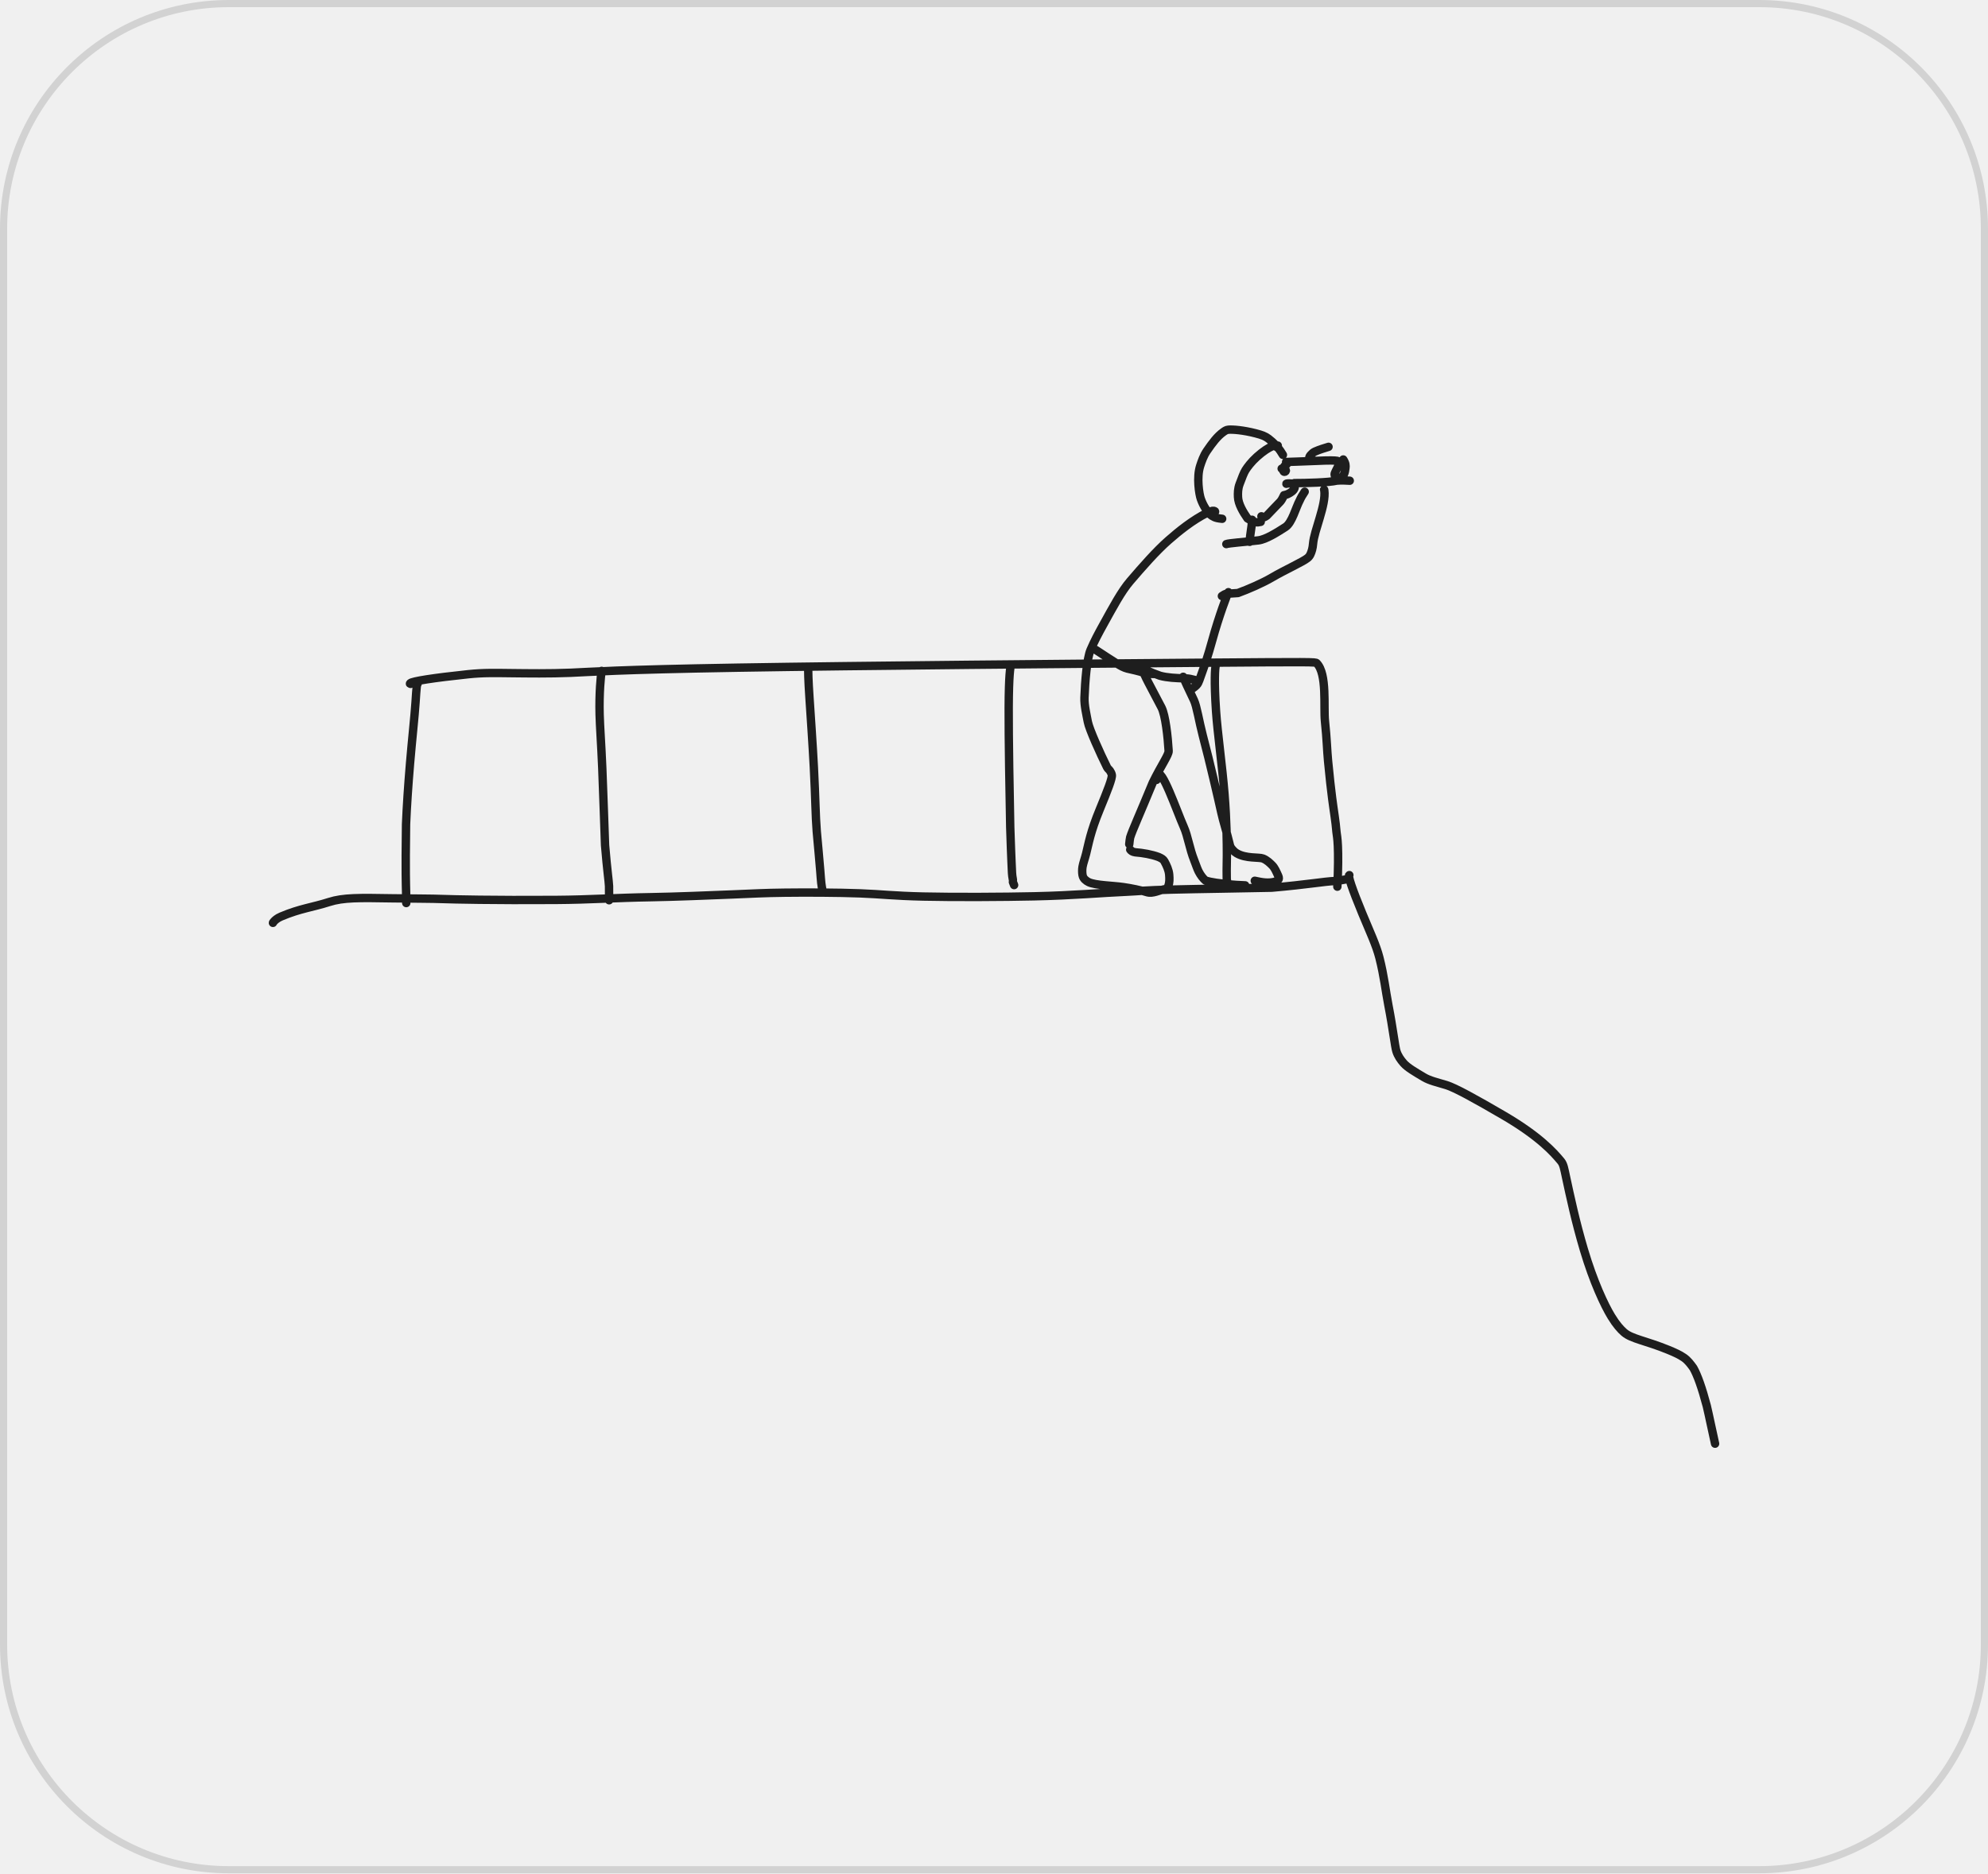
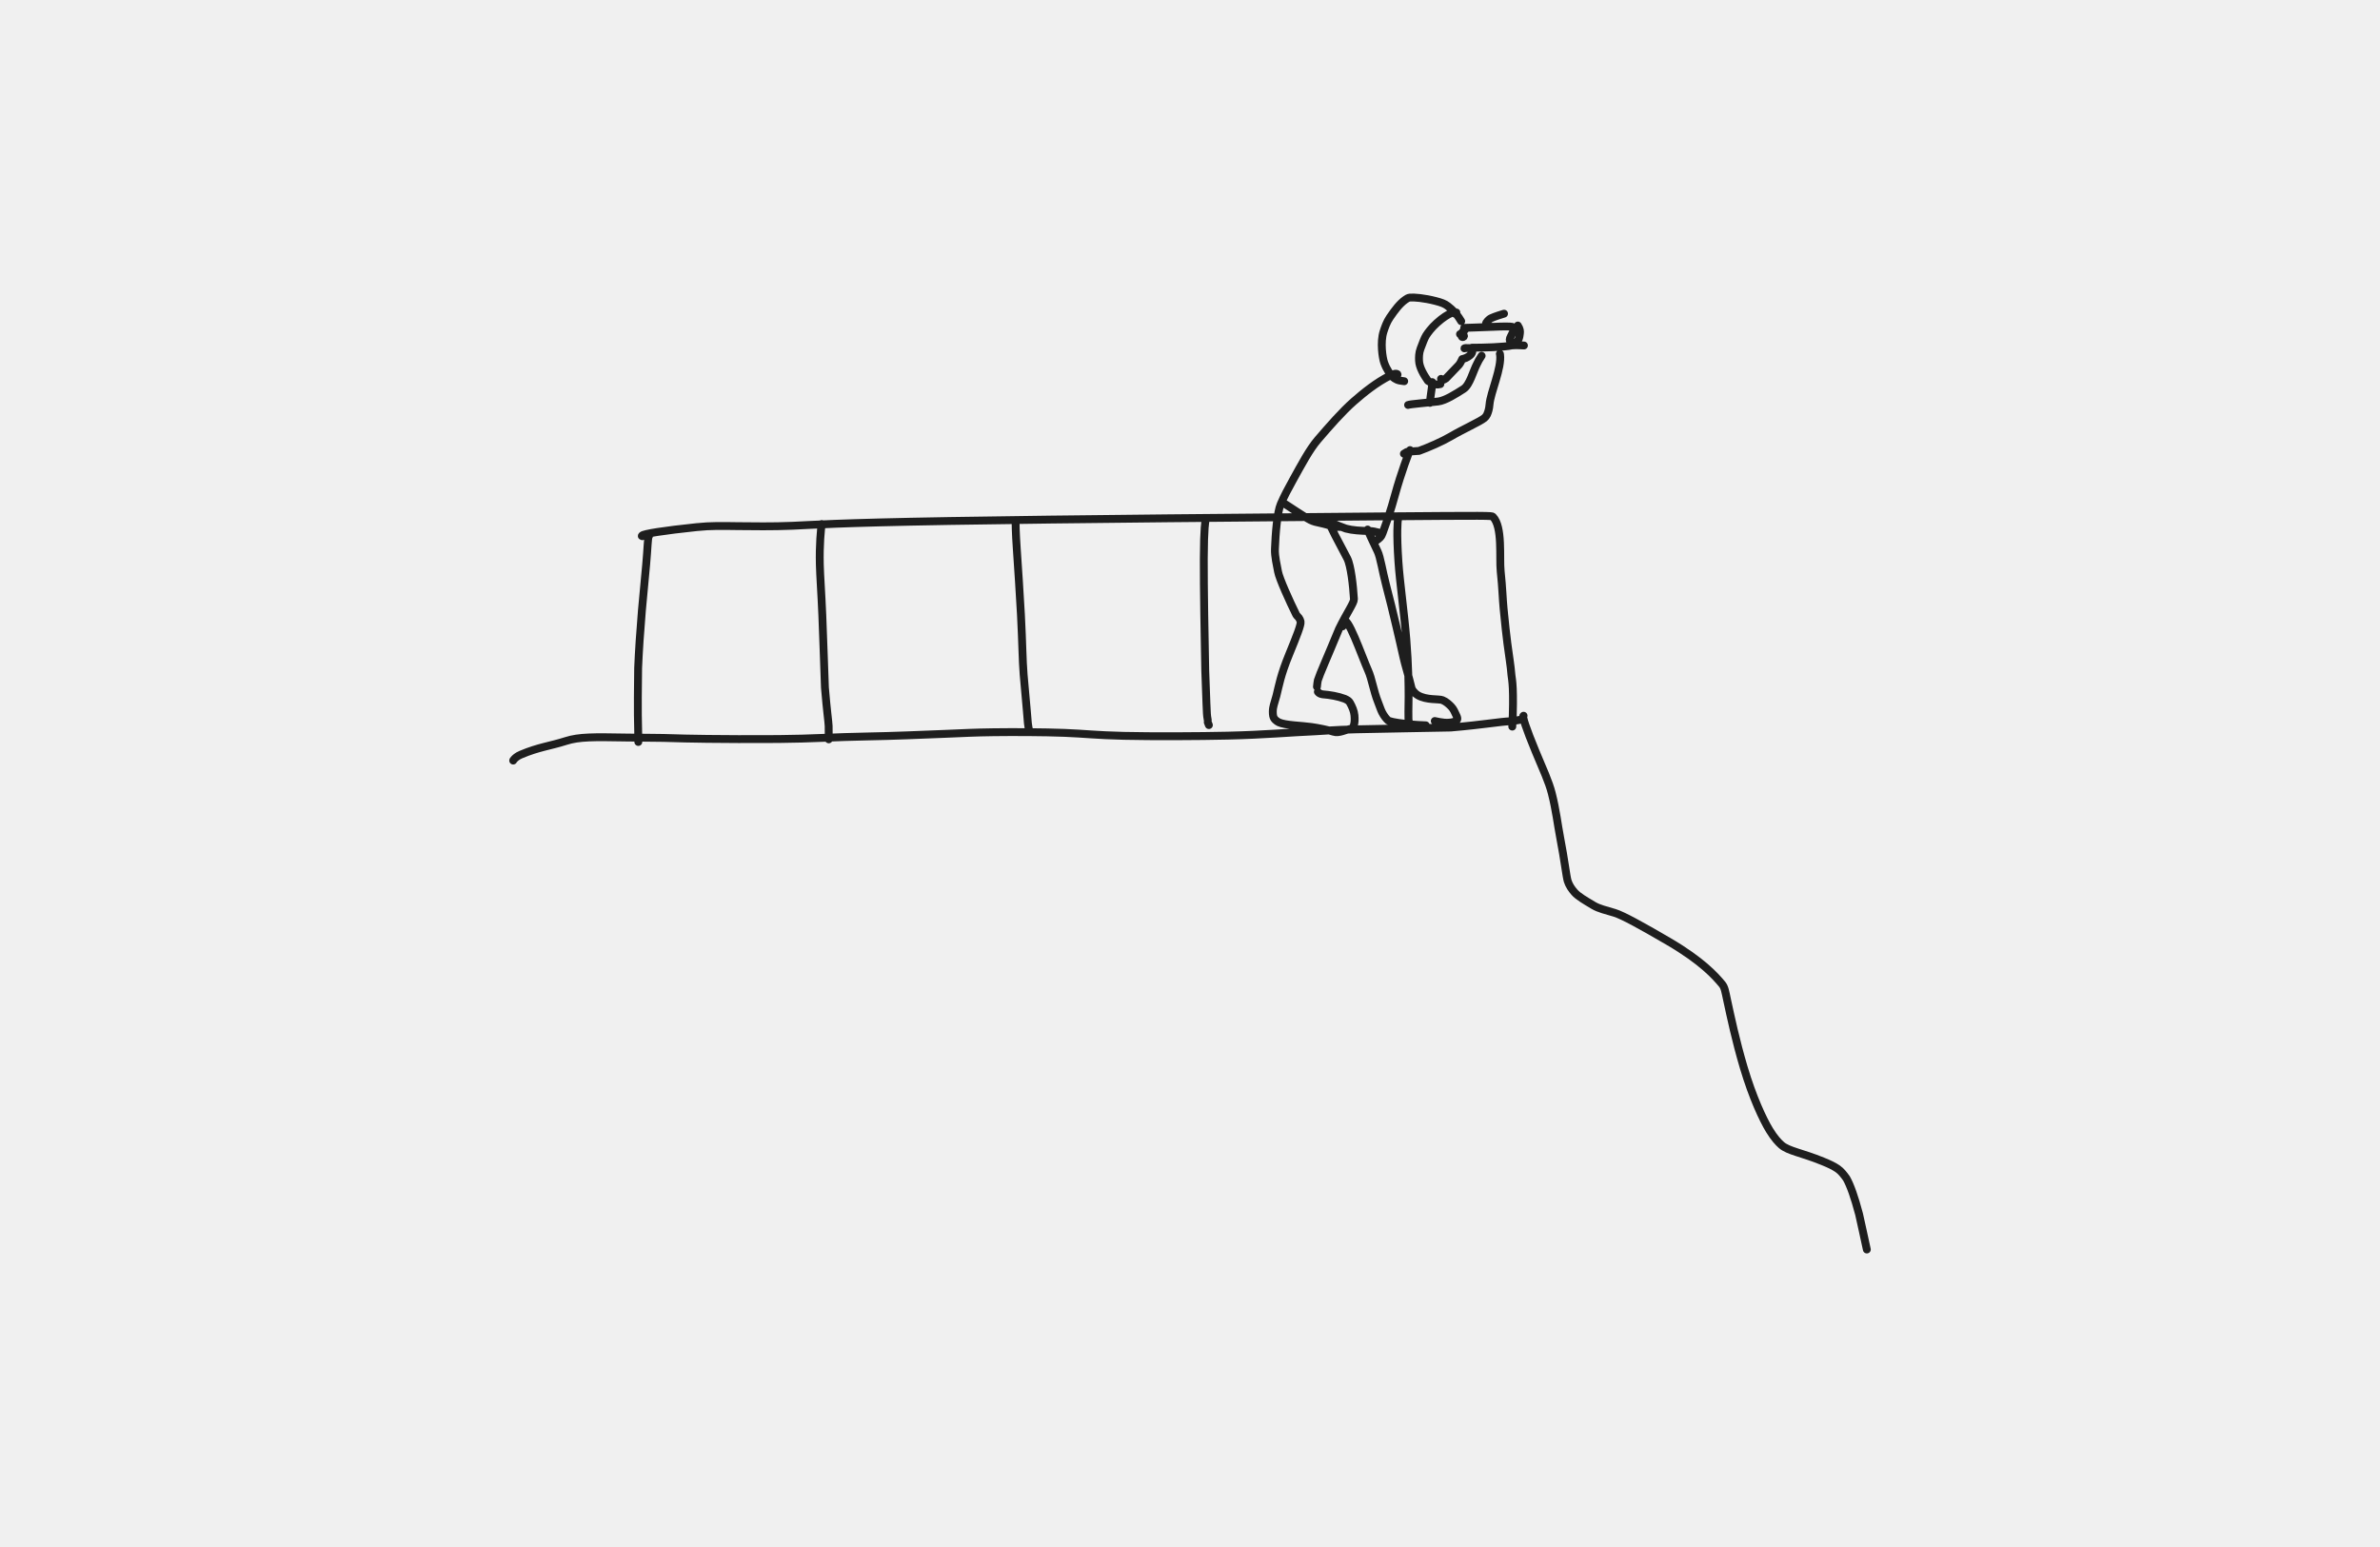
- <svg xmlns="http://www.w3.org/2000/svg" width="278" height="262" viewBox="0 0 278 262" fill="none">
-   <mask id="path-1-inside-1_4645_5756" fill="white">
-     <path d="M0 32C0 14.327 14.327 0 32 0H246C263.673 0 278 14.327 278 32V230C278 247.673 263.673 262 246 262H32C14.327 262 0 247.673 0 230V32Z" />
-   </mask>
-   <path d="M32 0V1H246V0V-1H32V0ZM278 32H277V230H278H279V32H278ZM246 262V261H32V262V263H246V262ZM0 230H1V32H0H-1V230H0ZM32 262V261C14.879 261 1 247.121 1 230H0H-1C-1 248.225 13.775 263 32 263V262ZM278 230H277C277 247.121 263.121 261 246 261V262V263C264.225 263 279 248.225 279 230H278ZM246 0V1C263.121 1 277 14.879 277 32H278H279C279 13.775 264.225 -1 246 -1V0ZM32 0V-1C13.775 -1 -1 13.775 -1 32H0H1C1 14.879 14.879 1 32 1V0Z" fill="#D2D2D2" mask="url(#path-1-inside-1_4645_5756)" />
-   <path d="M38.167 129.072C38.167 129.048 38.167 129.024 38.31 128.869C38.453 128.713 38.739 128.427 39.327 128.178C41.971 127.058 43.696 126.903 46.024 126.156C47.995 125.524 50.236 125.561 54.822 125.638L54.978 125.64C57.538 125.683 60.305 125.67 62.12 125.743C63.185 125.785 69.001 125.924 77.684 125.864C82.653 125.83 85.984 125.562 91.082 125.479C94.404 125.424 99.218 125.228 102.348 125.1C105.477 124.972 106.776 124.888 109.715 124.851C112.655 124.814 117.195 124.826 120.284 124.946C123.374 125.065 124.876 125.292 129.135 125.391C133.394 125.49 140.365 125.454 144.63 125.358C150.245 125.232 153.857 124.875 157.65 124.713C159.216 124.646 160.049 124.515 163.81 124.418C167.57 124.321 174.232 124.237 177.842 124.152C182.857 123.719 185.095 123.283 186.722 123.216C187.121 123.187 187.515 123.127 188.606 122.921M169.918 71.568C169.924 71.542 169.931 71.517 169.831 71.471C169.732 71.426 169.528 71.362 168.805 71.723C166.773 72.739 164.876 74.27 163.39 75.574C161.686 77.07 159.773 79.257 158.051 81.264C156.796 82.728 155.633 84.931 154.333 87.275C153.534 88.715 153.042 89.655 152.511 90.874C151.986 92.077 151.736 95.295 151.652 97.575C151.612 98.662 151.953 100.033 152.12 100.951C152.302 101.949 153.837 105.358 154.814 107.32C154.908 107.507 155.099 107.627 155.216 107.802C155.333 107.978 155.429 108.164 155.475 108.375C155.57 108.809 154.881 110.549 153.784 113.217C152.47 116.411 152.252 117.924 151.877 119.411C151.696 120.131 151.475 120.681 151.378 121.242C151.32 121.582 151.32 122.047 151.377 122.371C151.435 122.696 151.569 122.869 151.725 123.019C151.88 123.169 152.053 123.291 152.251 123.382C153.222 123.832 155.609 123.857 157.086 124.07C158.181 124.228 159.493 124.49 160.37 124.776C161.211 125.05 162.137 124.466 163.033 124.331C163.231 124.301 163.314 124.077 163.389 123.877L163.391 123.873C163.548 123.452 163.55 122.92 163.499 122.329C163.443 121.683 163.144 121.029 162.826 120.454C162.677 120.186 162.436 120.045 162.036 119.866C161.054 119.495 159.807 119.284 158.751 119.203C158.341 119.136 158.188 119.014 158.049 118.83M160.726 94.208C160.687 94.195 160.386 94.067 159.975 93.988C159.708 93.937 161.114 96.423 162.42 98.946C162.975 100.02 163.308 103.07 163.422 105.029C163.453 105.564 162.381 107.034 161.19 109.481C159.418 113.781 158.343 116.144 158.044 117.11C157.992 117.37 157.953 117.639 157.914 118.072M165.458 94.655C165.529 94.912 166.26 96.484 166.953 97.919C167.355 98.753 167.685 100.915 168.184 102.824C168.662 104.654 169.301 107.195 169.775 109.251C170.14 110.837 170.545 112.52 170.803 113.725C171.019 114.733 171.578 116.472 171.989 118.213C172.064 118.531 172.262 118.729 172.418 118.905C172.574 119.082 172.728 119.216 172.944 119.343C174.246 120.107 176.07 119.853 176.615 120.072C177.175 120.298 177.584 120.701 177.919 121.04C178.248 121.372 178.463 121.879 178.696 122.386C178.804 122.622 178.877 122.823 178.798 122.986C178.719 123.15 178.482 123.272 178.143 123.35C177.803 123.429 177.368 123.461 176.904 123.426C176.44 123.392 175.96 123.289 175.465 123.183M161.734 109.075C161.734 109.049 161.734 108.747 161.843 108.441C162.357 106.997 164.62 113.603 165.543 115.662C166.112 116.929 166.335 118.68 167.017 120.372C167.268 120.997 167.403 121.465 167.622 121.894C167.907 122.453 168.269 122.89 168.568 123.146C169.367 123.409 170.564 123.552 172.084 123.701C172.55 123.746 173.126 123.785 174.127 123.825M171.78 82.82C171.645 83.057 170.476 86.079 169.503 89.624C168.893 91.845 168.479 93 167.915 94.572L167.887 94.649C167.753 95.034 167.664 95.297 167.547 95.523C167.43 95.748 167.29 95.927 166.718 96.326M159.31 93.081C159.31 93.087 159.31 93.094 159.393 93.187C159.639 93.462 160.704 93.978 162.227 94.515C163.214 94.783 164.428 94.849 165.81 94.878C166.341 94.907 166.527 94.965 167.164 95.121M185.161 68.478C185.168 68.465 185.174 68.453 185.19 68.571C185.466 70.604 183.766 74.197 183.62 76.031C183.568 76.675 183.43 77.143 183.239 77.55C183.145 77.752 183.005 77.919 182.839 78.053C182.173 78.594 179.629 79.737 177.88 80.767C176.552 81.55 174.528 82.425 173.109 82.942C172.517 83.001 171.963 83.001 171.528 83.033C171.316 83.078 171.124 83.181 170.868 83.364M171.489 76.096C171.758 75.967 174.184 75.786 175.962 75.579C177.035 75.454 178.616 74.441 179.738 73.722L179.755 73.711C180.687 73.114 181.193 71.008 181.763 69.961C181.851 69.776 181.934 69.596 182.035 69.423C182.135 69.251 182.25 69.09 182.446 68.77M185.782 62.493C185.43 62.602 184.415 62.906 183.876 63.161C183.629 63.278 183.471 63.435 183.328 63.588C183.185 63.741 183.07 63.901 183.09 64.048C183.111 64.195 183.271 64.323 183.491 64.389C183.711 64.455 183.986 64.455 184.27 64.455M179.848 64.611C180.104 64.592 182.095 64.553 184.114 64.456C185.849 64.373 186.704 64.391 187.009 64.455C187.718 64.604 186.616 65.956 186.629 66.347C186.635 66.542 186.744 66.719 186.902 66.808C187.06 66.898 187.29 66.891 187.489 66.801C187.688 66.711 187.848 66.538 187.956 66.295C188.064 66.052 188.115 65.744 188.148 65.432C188.18 65.119 188.193 64.811 187.838 64.261M180.991 67.565C182.509 67.571 185.906 67.482 186.944 67.222C187.277 67.183 187.706 67.189 188.026 67.199C188.346 67.208 188.544 67.221 188.749 67.234M178.258 62.123C178.066 61.918 177.775 61.652 177.372 61.342C176.96 61.025 176.482 60.835 175.592 60.606C173.848 60.157 172.365 60.044 171.768 60.099C171.494 60.124 171.293 60.262 171.082 60.411C170.221 61.02 169.535 61.95 168.777 63.052C168.301 63.743 168.032 64.543 167.832 65.157C167.309 66.76 167.688 69.117 167.925 69.788C168.297 70.837 168.857 71.573 169.179 71.915C169.36 72.078 169.578 72.219 169.812 72.324C170.045 72.429 170.288 72.493 170.907 72.559M177.947 62.395C177.406 62.621 176.658 63.086 175.763 63.891C174.962 64.612 174.432 65.341 174.174 65.748C173.935 66.124 173.676 66.821 173.347 67.695C173.098 68.355 173.099 68.961 173.121 69.51C173.161 70.494 173.827 71.607 174.447 72.501C174.84 72.751 175.243 72.928 175.624 73.038C175.818 73.071 176.017 73.058 176.299 72.987M179.887 67.662C179.887 67.624 180.13 67.591 180.588 67.626C180.808 67.643 180.982 67.783 181.043 67.945C181.103 68.107 181.039 68.318 180.907 68.498C180.775 68.677 180.576 68.819 180.388 68.936C180.199 69.054 180.026 69.144 179.674 69.236M179.944 64.922C179.932 64.922 179.919 64.922 179.832 64.989C179.746 65.056 179.586 65.191 179.503 65.392C179.48 65.449 179.463 65.511 179.453 65.573M179.453 65.573C179.428 65.729 179.447 65.882 179.514 65.95C179.606 66.043 179.792 65.96 179.817 65.843C179.838 65.748 179.747 65.632 179.453 65.573ZM179.453 65.573C179.388 65.56 179.313 65.55 179.227 65.544M178.684 62.318C178.653 62.38 178.622 62.442 178.59 62.481M178.59 62.481C178.562 62.515 178.533 62.532 178.501 62.518C178.433 62.488 178.356 62.308 178.384 62.286C178.442 62.329 178.512 62.396 178.59 62.481ZM178.59 62.481C178.729 62.633 178.892 62.841 179.048 63.063C179.168 63.242 179.283 63.428 179.402 63.62M176.396 72.209C176.396 72.306 176.396 72.402 176.52 72.403C176.645 72.405 176.895 72.308 177.145 72.127C178.1 71.156 178.676 70.507 178.973 70.223C179.122 70.067 179.269 69.888 179.557 69.255M175.096 72.695C175.096 72.708 175.083 72.933 175.019 73.555C174.968 73.959 174.878 74.543 174.826 74.949C174.773 75.355 174.76 75.567 174.747 75.785M152.929 90.729C153.218 90.844 154.147 91.529 156.079 92.739C156.728 93.145 157.142 93.378 157.644 93.507C158.331 93.684 159.215 93.823 160.108 94.158C160.322 94.208 160.521 94.227 160.725 94.24C160.93 94.253 161.135 94.26 161.346 94.266M188.691 122.394C188.44 122.394 189.073 124.302 190.494 127.739C191.593 130.399 192.443 132.168 192.895 133.939C193.541 136.472 193.774 138.639 194.149 140.573C194.798 143.913 195.062 146.367 195.273 147.028C195.48 147.675 195.849 148.202 196.28 148.698C196.815 149.314 197.912 149.941 199.088 150.645C199.932 151.15 200.996 151.378 202.251 151.759C203.469 152.129 206.292 153.685 210.269 156.007C215.306 158.949 217.288 161.206 218.276 162.396C218.654 162.852 218.736 163.442 219.001 164.669C219.56 167.253 220.307 170.796 221.485 174.762C222.83 179.291 224.366 182.548 225.321 184.116C226.041 185.297 226.648 185.951 227.117 186.357C228.157 187.26 230.121 187.495 233.29 188.788C234.268 189.187 234.891 189.483 235.462 189.872C236.026 190.257 236.425 190.807 236.778 191.295L236.802 191.328C237.384 192.36 238 194.101 238.676 196.643C239.025 198.11 239.386 199.934 239.834 201.915M57.406 95.649C57.343 95.641 57.281 95.633 57.366 95.551C57.654 95.272 60.598 94.81 65.466 94.298C67.66 94.067 69.313 94.124 71.599 94.147C73.884 94.171 76.757 94.218 79.799 94.093C82.841 93.968 85.965 93.669 103.131 93.381C120.298 93.094 151.412 92.826 167.562 92.696C183.712 92.566 183.955 92.582 184.124 92.751C185.611 94.246 185.067 98.843 185.284 100.893C185.555 103.457 185.568 104.915 185.716 106.431C185.961 108.952 186.099 110.182 186.283 111.62C186.53 113.558 186.765 114.79 186.893 116.379C186.94 116.794 187.035 117.18 187.087 118.342C187.139 119.504 187.147 121.431 187.013 124.012M58.405 95.625C58.295 95.625 58.254 95.979 58.109 98.226C57.987 100.122 57.611 103.541 57.343 106.727C57.075 109.913 56.886 112.76 56.781 115.281C56.684 122.428 56.771 123.665 56.787 124.731C56.795 125.262 56.803 125.773 56.811 126.3M84.132 93.829C84.014 94.507 83.775 96.948 83.85 99.907C83.894 101.657 84.073 103.906 84.221 107.416C84.368 110.927 84.51 115.63 84.61 118.203C84.916 121.87 85.131 123.143 85.166 123.934C85.178 124.441 85.178 125.165 85.178 125.911M113.031 93.377C113.007 93.833 113.023 95.003 113.196 97.575C113.353 99.902 113.652 104.307 113.809 107.307C114.043 111.768 114.03 114.002 114.215 116.294C114.353 117.862 114.581 120.253 114.702 121.768C114.823 123.283 114.831 123.849 115.101 124.838M141.359 93.043C141.281 93.374 141.074 94.294 141.054 98.984C141.036 103.234 141.183 111.28 141.271 115.701C141.429 120.672 141.502 121.522 141.518 122.081C141.533 122.357 141.565 122.616 141.645 123.05M169.997 93.162C169.918 93.374 169.759 95.151 170.049 99.457C170.253 102.473 170.921 107.145 171.232 111.039C171.543 114.932 171.566 117.898 171.566 119.586C171.543 121.598 171.519 122.276 171.547 122.918C171.574 123.215 171.629 123.451 171.686 123.694M141.645 123.36L141.812 123.789" stroke="#1E1E1E" stroke-width="1.172" stroke-linecap="round" stroke-linejoin="round" />
+ <svg xmlns="http://www.w3.org/2000/svg" width="200" height="130" viewBox="0 0 200 130" fill="none">
+   <path d="M43.125 63.912C43.125 63.899 43.125 63.886 43.206 63.798C43.286 63.71 43.448 63.548 43.779 63.408C45.271 62.776 46.243 62.689 47.557 62.268C48.669 61.911 49.933 61.932 52.52 61.975L52.607 61.977C54.051 62.001 55.612 61.993 56.636 62.034C57.237 62.059 60.517 62.137 65.415 62.103C68.218 62.084 70.097 61.933 72.972 61.885C74.846 61.855 77.561 61.744 79.327 61.672C81.092 61.6 81.825 61.553 83.483 61.532C85.141 61.511 87.701 61.517 89.444 61.585C91.187 61.652 92.034 61.78 94.436 61.836C96.839 61.892 100.771 61.872 103.176 61.818C106.344 61.746 108.381 61.545 110.521 61.454C111.404 61.416 111.874 61.342 113.995 61.287C116.116 61.232 119.874 61.185 121.91 61.137C124.739 60.893 126.001 60.647 126.919 60.609C127.144 60.593 127.366 60.559 127.982 60.443M117.44 31.477C117.444 31.462 117.448 31.448 117.392 31.422C117.336 31.397 117.22 31.36 116.812 31.564C115.667 32.137 114.597 33.001 113.759 33.736C112.797 34.58 111.718 35.814 110.747 36.946C110.039 37.771 109.383 39.014 108.65 40.337C108.199 41.148 107.921 41.679 107.622 42.366C107.326 43.045 107.185 44.86 107.137 46.146C107.115 46.76 107.307 47.532 107.401 48.05C107.504 48.614 108.37 50.536 108.921 51.643C108.974 51.749 109.081 51.816 109.148 51.915C109.214 52.014 109.268 52.119 109.294 52.238C109.347 52.483 108.959 53.464 108.34 54.969C107.599 56.771 107.476 57.624 107.264 58.463C107.162 58.869 107.038 59.179 106.983 59.496C106.95 59.688 106.95 59.95 106.982 60.133C107.015 60.316 107.091 60.413 107.178 60.498C107.266 60.583 107.364 60.651 107.475 60.703C108.023 60.957 109.37 60.971 110.202 61.091C110.82 61.18 111.56 61.328 112.055 61.489C112.529 61.644 113.051 61.314 113.557 61.238C113.669 61.221 113.716 61.095 113.758 60.982L113.759 60.98C113.847 60.742 113.849 60.442 113.82 60.109C113.788 59.745 113.62 59.376 113.44 59.051C113.356 58.9 113.22 58.82 112.995 58.719C112.441 58.51 111.738 58.391 111.142 58.346C110.911 58.308 110.824 58.239 110.746 58.135M112.256 44.247C112.234 44.24 112.064 44.167 111.832 44.123C111.681 44.094 112.475 45.496 113.211 46.919C113.524 47.526 113.712 49.246 113.777 50.351C113.794 50.653 113.189 51.482 112.517 52.862C111.518 55.287 110.911 56.62 110.743 57.165C110.713 57.312 110.692 57.464 110.669 57.708M114.925 44.499C114.965 44.644 115.377 45.531 115.768 46.34C115.995 46.811 116.181 48.03 116.463 49.107C116.732 50.139 117.093 51.573 117.36 52.732C117.566 53.627 117.794 54.576 117.94 55.256C118.062 55.824 118.377 56.805 118.609 57.787C118.651 57.967 118.763 58.078 118.851 58.178C118.939 58.277 119.025 58.353 119.148 58.425C119.882 58.855 120.911 58.712 121.218 58.836C121.534 58.963 121.764 59.19 121.954 59.382C122.139 59.569 122.261 59.855 122.392 60.141C122.453 60.274 122.494 60.388 122.449 60.48C122.405 60.572 122.271 60.641 122.08 60.685C121.888 60.729 121.643 60.748 121.381 60.728C121.119 60.708 120.848 60.65 120.569 60.591M112.825 52.633C112.825 52.618 112.825 52.448 112.886 52.275C113.176 51.461 114.452 55.187 114.973 56.348C115.294 57.063 115.419 58.051 115.804 59.005C115.946 59.358 116.022 59.621 116.145 59.864C116.306 60.178 116.51 60.425 116.679 60.57C117.129 60.718 117.805 60.799 118.662 60.883C118.925 60.908 119.25 60.93 119.815 60.952M118.491 37.823C118.415 37.957 117.755 39.662 117.207 41.661C116.863 42.914 116.629 43.566 116.31 44.452L116.295 44.495C116.219 44.713 116.169 44.861 116.103 44.988C116.037 45.115 115.958 45.217 115.635 45.442M111.457 43.611C111.457 43.615 111.457 43.618 111.504 43.671C111.643 43.826 112.243 44.117 113.103 44.42C113.659 44.571 114.344 44.609 115.123 44.625C115.423 44.641 115.528 44.674 115.887 44.762M126.039 29.734C126.042 29.727 126.046 29.719 126.055 29.786C126.211 30.933 125.252 32.959 125.169 33.994C125.14 34.358 125.062 34.621 124.955 34.851C124.901 34.965 124.822 35.059 124.729 35.135C124.353 35.44 122.918 36.085 121.931 36.666C121.182 37.107 120.041 37.601 119.24 37.892C118.906 37.925 118.594 37.926 118.348 37.944C118.229 37.969 118.121 38.027 117.976 38.13M118.327 34.031C118.479 33.958 119.847 33.856 120.85 33.739C121.455 33.668 122.347 33.097 122.98 32.692L122.989 32.685C123.515 32.349 123.8 31.16 124.122 30.57C124.171 30.465 124.218 30.364 124.275 30.267C124.332 30.169 124.397 30.079 124.507 29.898M126.389 26.358C126.19 26.419 125.618 26.591 125.314 26.735C125.174 26.8 125.085 26.889 125.005 26.976C124.924 27.062 124.859 27.152 124.87 27.235C124.882 27.318 124.972 27.39 125.096 27.427C125.221 27.465 125.376 27.465 125.536 27.465M123.042 27.552C123.186 27.541 124.309 27.519 125.448 27.465C126.426 27.418 126.909 27.428 127.081 27.464C127.481 27.548 126.859 28.311 126.866 28.532C126.87 28.642 126.931 28.741 127.02 28.792C127.11 28.842 127.239 28.839 127.352 28.788C127.464 28.737 127.554 28.64 127.615 28.502C127.676 28.365 127.705 28.192 127.723 28.015C127.742 27.839 127.749 27.666 127.548 27.355M123.687 29.218C124.543 29.222 126.459 29.172 127.044 29.025C127.232 29.003 127.474 29.006 127.654 29.012C127.835 29.017 127.947 29.025 128.062 29.032M122.145 26.149C122.036 26.034 121.872 25.883 121.645 25.708C121.413 25.53 121.143 25.423 120.641 25.294C119.657 25.04 118.821 24.976 118.484 25.007C118.329 25.021 118.216 25.099 118.097 25.183C117.611 25.527 117.224 26.051 116.797 26.673C116.529 27.063 116.377 27.514 116.264 27.86C115.969 28.765 116.182 30.094 116.316 30.472C116.526 31.064 116.842 31.479 117.024 31.672C117.126 31.765 117.249 31.844 117.38 31.903C117.512 31.962 117.649 31.998 117.999 32.036M121.969 26.303C121.664 26.43 121.242 26.692 120.738 27.146C120.286 27.553 119.987 27.964 119.841 28.194C119.707 28.406 119.56 28.799 119.375 29.292C119.234 29.664 119.235 30.006 119.247 30.316C119.27 30.871 119.645 31.498 119.995 32.003C120.217 32.144 120.444 32.243 120.659 32.306C120.769 32.324 120.881 32.317 121.04 32.277M123.064 29.273C123.064 29.252 123.201 29.233 123.459 29.253C123.583 29.262 123.681 29.341 123.715 29.433C123.749 29.524 123.713 29.644 123.639 29.745C123.564 29.846 123.452 29.926 123.346 29.992C123.24 30.058 123.142 30.109 122.943 30.161M123.096 27.728C123.089 27.728 123.082 27.728 123.033 27.766C122.984 27.804 122.894 27.88 122.847 27.993C122.834 28.025 122.824 28.06 122.819 28.095M122.819 28.095C122.805 28.183 122.816 28.27 122.853 28.307C122.905 28.36 123.01 28.313 123.024 28.247C123.036 28.194 122.985 28.128 122.819 28.095ZM122.819 28.095C122.782 28.088 122.74 28.082 122.691 28.078M122.385 26.259C122.368 26.294 122.35 26.329 122.332 26.351M122.332 26.351C122.316 26.37 122.3 26.38 122.282 26.372C122.243 26.355 122.2 26.254 122.216 26.241C122.248 26.265 122.288 26.303 122.332 26.351ZM122.332 26.351C122.411 26.437 122.503 26.554 122.59 26.679C122.658 26.78 122.723 26.885 122.79 26.993M121.094 31.838C121.094 31.893 121.094 31.947 121.165 31.948C121.235 31.948 121.376 31.894 121.517 31.792C122.056 31.244 122.381 30.878 122.548 30.718C122.632 30.63 122.715 30.529 122.877 30.172M120.361 32.112C120.361 32.12 120.354 32.246 120.318 32.597C120.289 32.825 120.238 33.154 120.209 33.384C120.179 33.613 120.172 33.732 120.164 33.855M107.858 42.285C108.02 42.349 108.545 42.736 109.635 43.419C110.001 43.648 110.234 43.779 110.517 43.852C110.905 43.952 111.403 44.03 111.907 44.219C112.028 44.247 112.14 44.258 112.255 44.265C112.371 44.272 112.486 44.276 112.605 44.28M128.03 60.145C127.888 60.145 128.245 61.222 129.047 63.161C129.667 64.661 130.146 65.659 130.401 66.658C130.765 68.086 130.897 69.308 131.108 70.399C131.474 72.283 131.623 73.668 131.742 74.041C131.859 74.406 132.067 74.703 132.31 74.982C132.612 75.33 133.231 75.684 133.894 76.081C134.37 76.366 134.97 76.494 135.678 76.709C136.365 76.918 137.958 77.796 140.201 79.106C143.042 80.765 144.16 82.038 144.717 82.709C144.931 82.966 144.977 83.299 145.126 83.991C145.441 85.449 145.863 87.447 146.527 89.684C147.286 92.239 148.152 94.076 148.691 94.96C149.097 95.627 149.44 95.995 149.704 96.225C150.291 96.734 151.399 96.866 153.186 97.596C153.738 97.821 154.089 97.988 154.411 98.207C154.729 98.424 154.954 98.735 155.154 99.01L155.167 99.028C155.495 99.61 155.843 100.593 156.224 102.027C156.421 102.854 156.625 103.883 156.877 105M53.977 45.06C53.942 45.055 53.906 45.051 53.955 45.004C54.117 44.847 55.778 44.587 58.523 44.298C59.761 44.167 60.693 44.199 61.983 44.213C63.272 44.226 64.892 44.253 66.608 44.182C68.324 44.111 70.086 43.943 79.769 43.781C89.452 43.618 107.002 43.468 116.112 43.394C125.221 43.321 125.358 43.33 125.453 43.425C126.292 44.268 125.986 46.862 126.108 48.018C126.261 49.464 126.268 50.286 126.352 51.141C126.49 52.563 126.568 53.257 126.671 54.068C126.811 55.162 126.943 55.856 127.016 56.752C127.042 56.987 127.095 57.204 127.125 57.86C127.154 58.515 127.159 59.602 127.083 61.058M54.54 45.046C54.478 45.046 54.455 45.246 54.373 46.514C54.304 47.583 54.093 49.511 53.941 51.308C53.79 53.105 53.684 54.712 53.625 56.133C53.57 60.164 53.619 60.862 53.628 61.464C53.632 61.763 53.637 62.052 53.641 62.349M69.052 44.033C68.986 44.415 68.851 45.792 68.893 47.462C68.918 48.449 69.019 49.717 69.102 51.697C69.185 53.677 69.265 56.33 69.322 57.781C69.494 59.85 69.615 60.568 69.635 61.014C69.642 61.3 69.642 61.709 69.642 62.129M85.353 43.778C85.34 44.035 85.348 44.695 85.446 46.146C85.534 47.459 85.703 49.943 85.792 51.636C85.924 54.152 85.916 55.412 86.021 56.705C86.099 57.589 86.227 58.938 86.295 59.792C86.364 60.647 86.368 60.966 86.52 61.524M101.332 43.59C101.287 43.777 101.171 44.295 101.159 46.941C101.149 49.338 101.232 53.877 101.282 56.37C101.371 59.174 101.412 59.654 101.421 59.969C101.43 60.124 101.448 60.271 101.493 60.516M117.485 43.657C117.441 43.776 117.351 44.779 117.515 47.208C117.629 48.909 118.006 51.544 118.181 53.741C118.357 55.937 118.37 57.609 118.37 58.562C118.357 59.696 118.344 60.079 118.359 60.441C118.375 60.608 118.406 60.742 118.438 60.879M101.493 60.691L101.587 60.932" stroke="#1E1E1E" stroke-width="0.661" stroke-linecap="round" stroke-linejoin="round" />
</svg>
